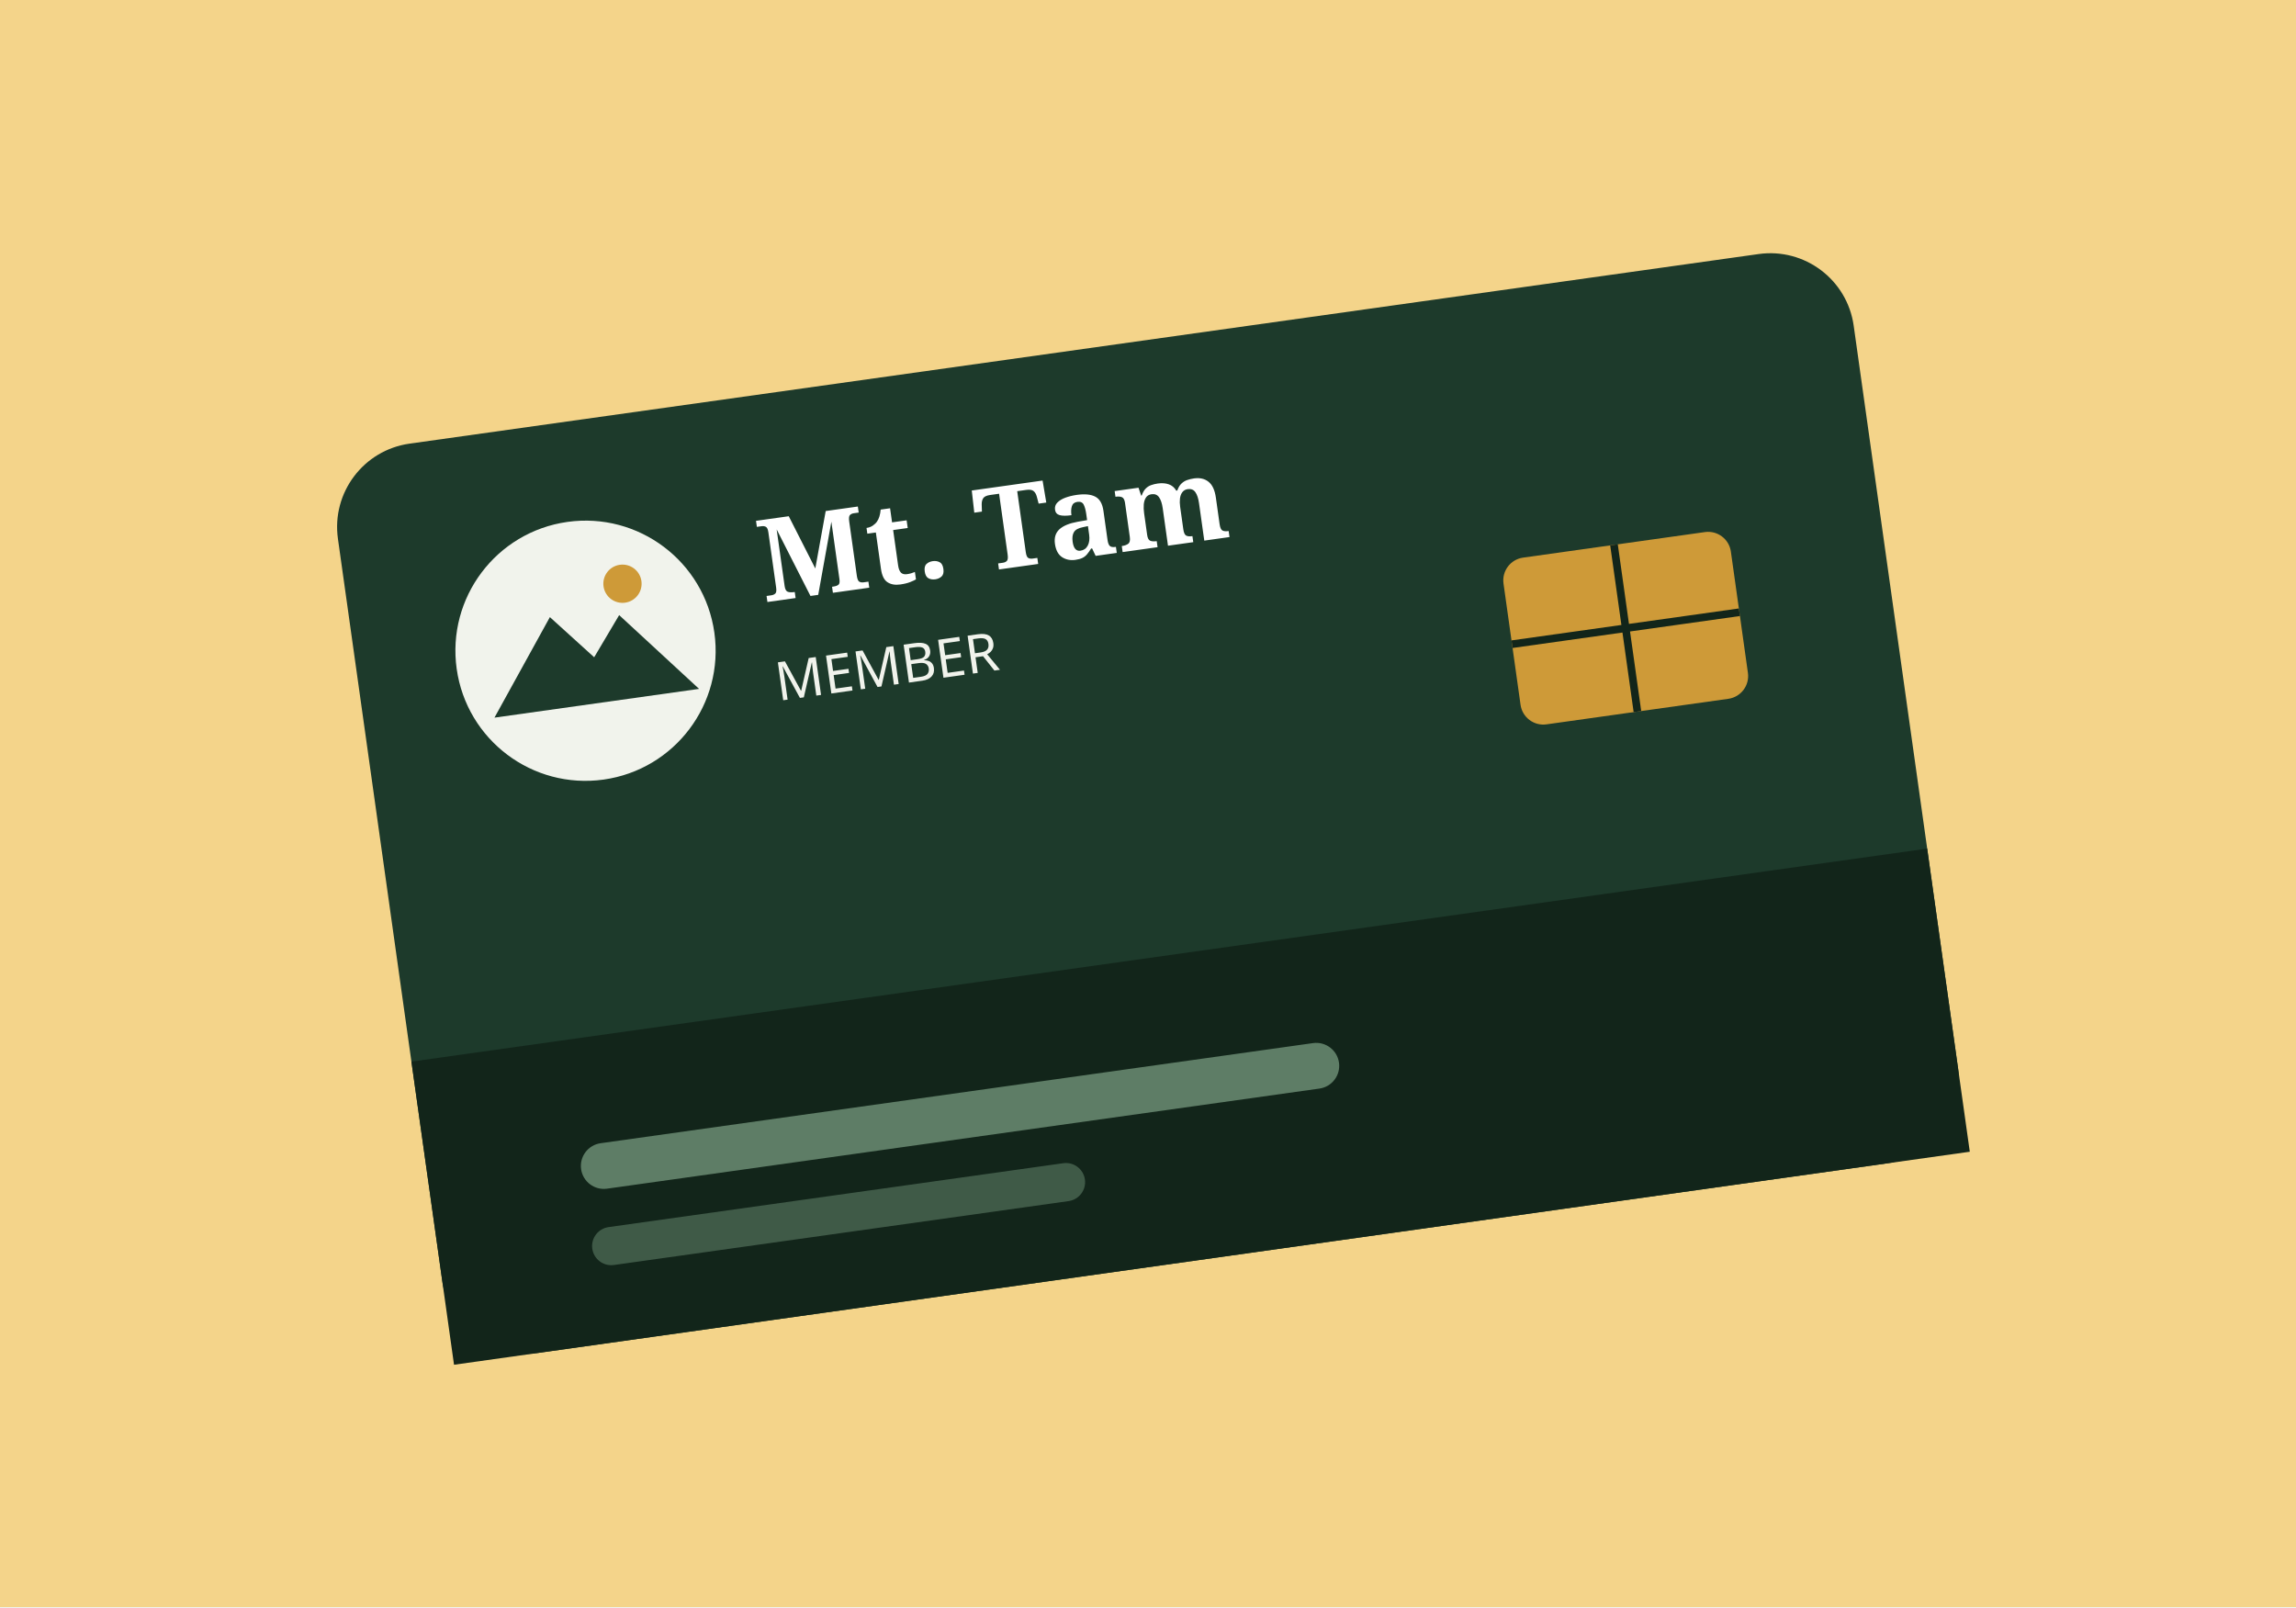
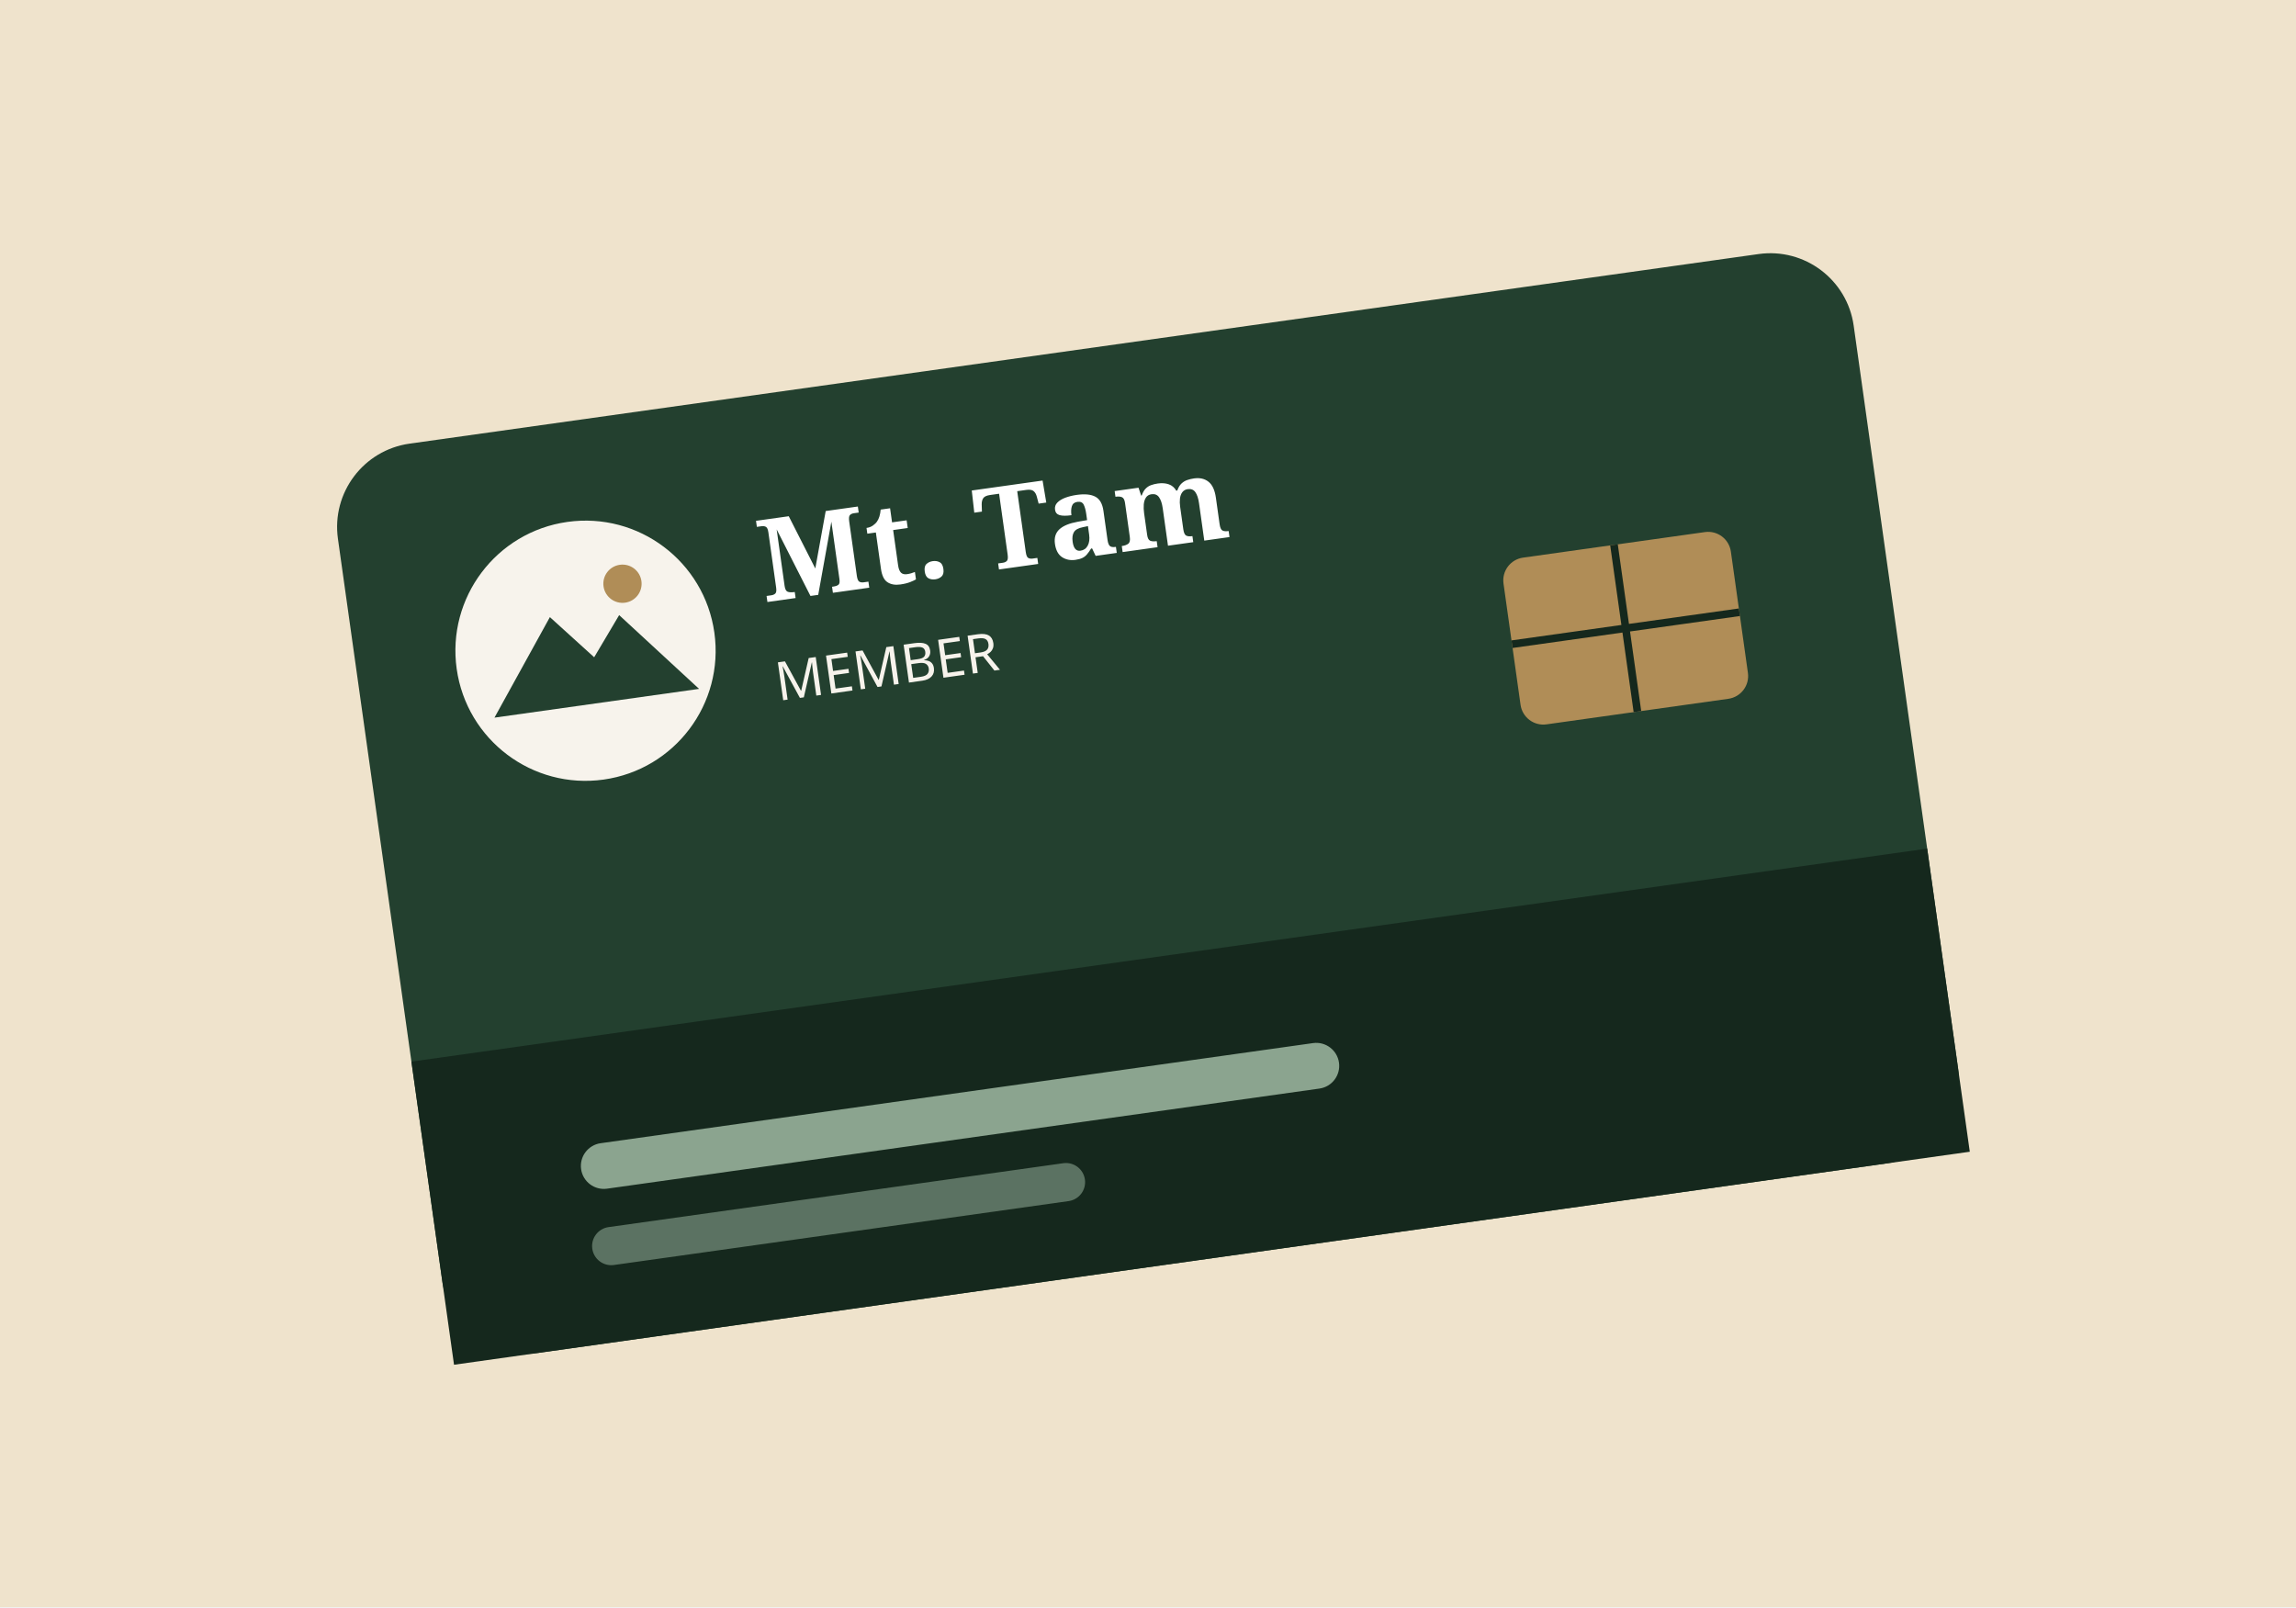
<svg xmlns="http://www.w3.org/2000/svg" viewBox="0 0 600 420" role="img" aria-label="Illustration of a Mt. Tam membership card">
-   <rect width="600" height="420" fill="#F4D48A" />
-   <g transform="translate(300 210) rotate(-8)">
-     <rect x="-200" y="-120" width="400" height="240" rx="22" fill="#1D3A2B" />
-     <rect x="-200" y="40" width="400" height="80" fill="#12251A" />
-     <circle cx="-140" cy="-60" r="34" fill="#F1F3EC" />
-     <path d="M-166 -46 l18 -24 10 12 8 -10 18 22z" fill="#1D3A2B" />
-     <circle cx="-128" cy="-76" r="5" fill="#CE9A38" />
-     <text x="-92" y="-66" font-family="Georgia" font-weight="700" font-size="30" fill="#fff">Mt. Tam</text>
-     <text x="-92" y="-40" font-family="Verdana" font-size="14" fill="#F1F3EC">MEMBER</text>
-     <rect x="100" y="-50" width="60" height="44" rx="6" fill="#CE9A38" />
-     <path d="M100 -28 h60 M130 -50 v44" stroke="#12251A" stroke-width="2" />
-     <rect x="-160" y="68" width="200" height="12" rx="6" fill="#5E7D66" />
-     <rect x="-160" y="90" width="130" height="10" rx="5" fill="#5E7D66" opacity=".6" />
+   <style>
+ @media (prefers-reduced-motion: no-preference){
+ .bob{animation:bob 4s ease-in-out infinite;transform-box:fill-box;transform-origin:center}
+ .sway{animation:sway 5s ease-in-out infinite;transform-box:fill-box;transform-origin:bottom center}
+ .steam{animation:steam 3.2s ease-in-out infinite;opacity:0}
+ .steam.d2{animation-delay:1s}.steam.d3{animation-delay:2s}
+ .twinkle{animation:tw 2.6s ease-in-out infinite}
+ .twinkle:nth-of-type(2n){animation-delay:.8s}.twinkle:nth-of-type(3n){animation-delay:1.6s}
+ .wave{animation:wave 6s linear infinite}
+ .bx{animation:bx 3.2s ease-in-out infinite alternate}
+ .by{animation:by .8s cubic-bezier(.5,0,.5,1) infinite alternate}
+ .toss{animation:toss 2.4s ease-in-out infinite}
+ .drift{animation:drift 9s ease-in-out infinite alternate}
+ .spin{animation:spin 30s linear infinite;transform-box:fill-box;transform-origin:center}
+ }
+ @keyframes bob{50%{transform:translateY(-8px)}}
+ @keyframes sway{0%,100%{transform:rotate(-2.5deg)}50%{transform:rotate(2.5deg)}}
+ @keyframes steam{0%{opacity:0;transform:translateY(12px)}35%{opacity:.9}100%{opacity:0;transform:translateY(-26px)}}
+ @keyframes tw{0%,100%{opacity:1}50%{opacity:.45}}
+ @keyframes wave{to{transform:translateX(-60px)}}
+ @keyframes bx{from{transform:translateX(-120px)}to{transform:translateX(90px)}}
+ @keyframes by{from{transform:translateY(-40px)}to{transform:translateY(20px)}}
+ @keyframes toss{0%,100%{transform:translateY(0)}50%{transform:translateY(-34px)}}
+ @keyframes drift{to{transform:translateX(40px)}}
+ @keyframes spin{to{transform:rotate(360deg)}}
+ </style>
+   <rect width="600" height="420" fill="#EFE3CC" />
+   <g class="bob">
+     <g transform="translate(300 210) rotate(-8)">
+       <rect x="-200" y="-120" width="400" height="240" rx="22" fill="#23402F" />
+       <rect x="-200" y="40" width="400" height="80" fill="#15281D" />
+       <circle cx="-140" cy="-60" r="34" fill="#F7F3EC" />
+       <path d="M-166 -46 l18 -24 10 12 8 -10 18 22z" fill="#23402F" />
+       <circle cx="-128" cy="-76" r="5" fill="#B08D57" />
+       <text x="-92" y="-66" font-family="Georgia" font-weight="700" font-size="30" fill="#fff">Mt. Tam</text>
+       <text x="-92" y="-40" font-family="Verdana" font-size="14" fill="#F7F3EC">MEMBER</text>
+       <rect x="100" y="-50" width="60" height="44" rx="6" fill="#B08D57" />
+       <path d="M100 -28 h60 M130 -50 v44" stroke="#15281D" stroke-width="2" />
+       <rect x="-160" y="68" width="200" height="12" rx="6" fill="#8BA48F" />
+       <rect x="-160" y="90" width="130" height="10" rx="5" fill="#8BA48F" opacity=".6" />
+     </g>
  </g>
</svg>
